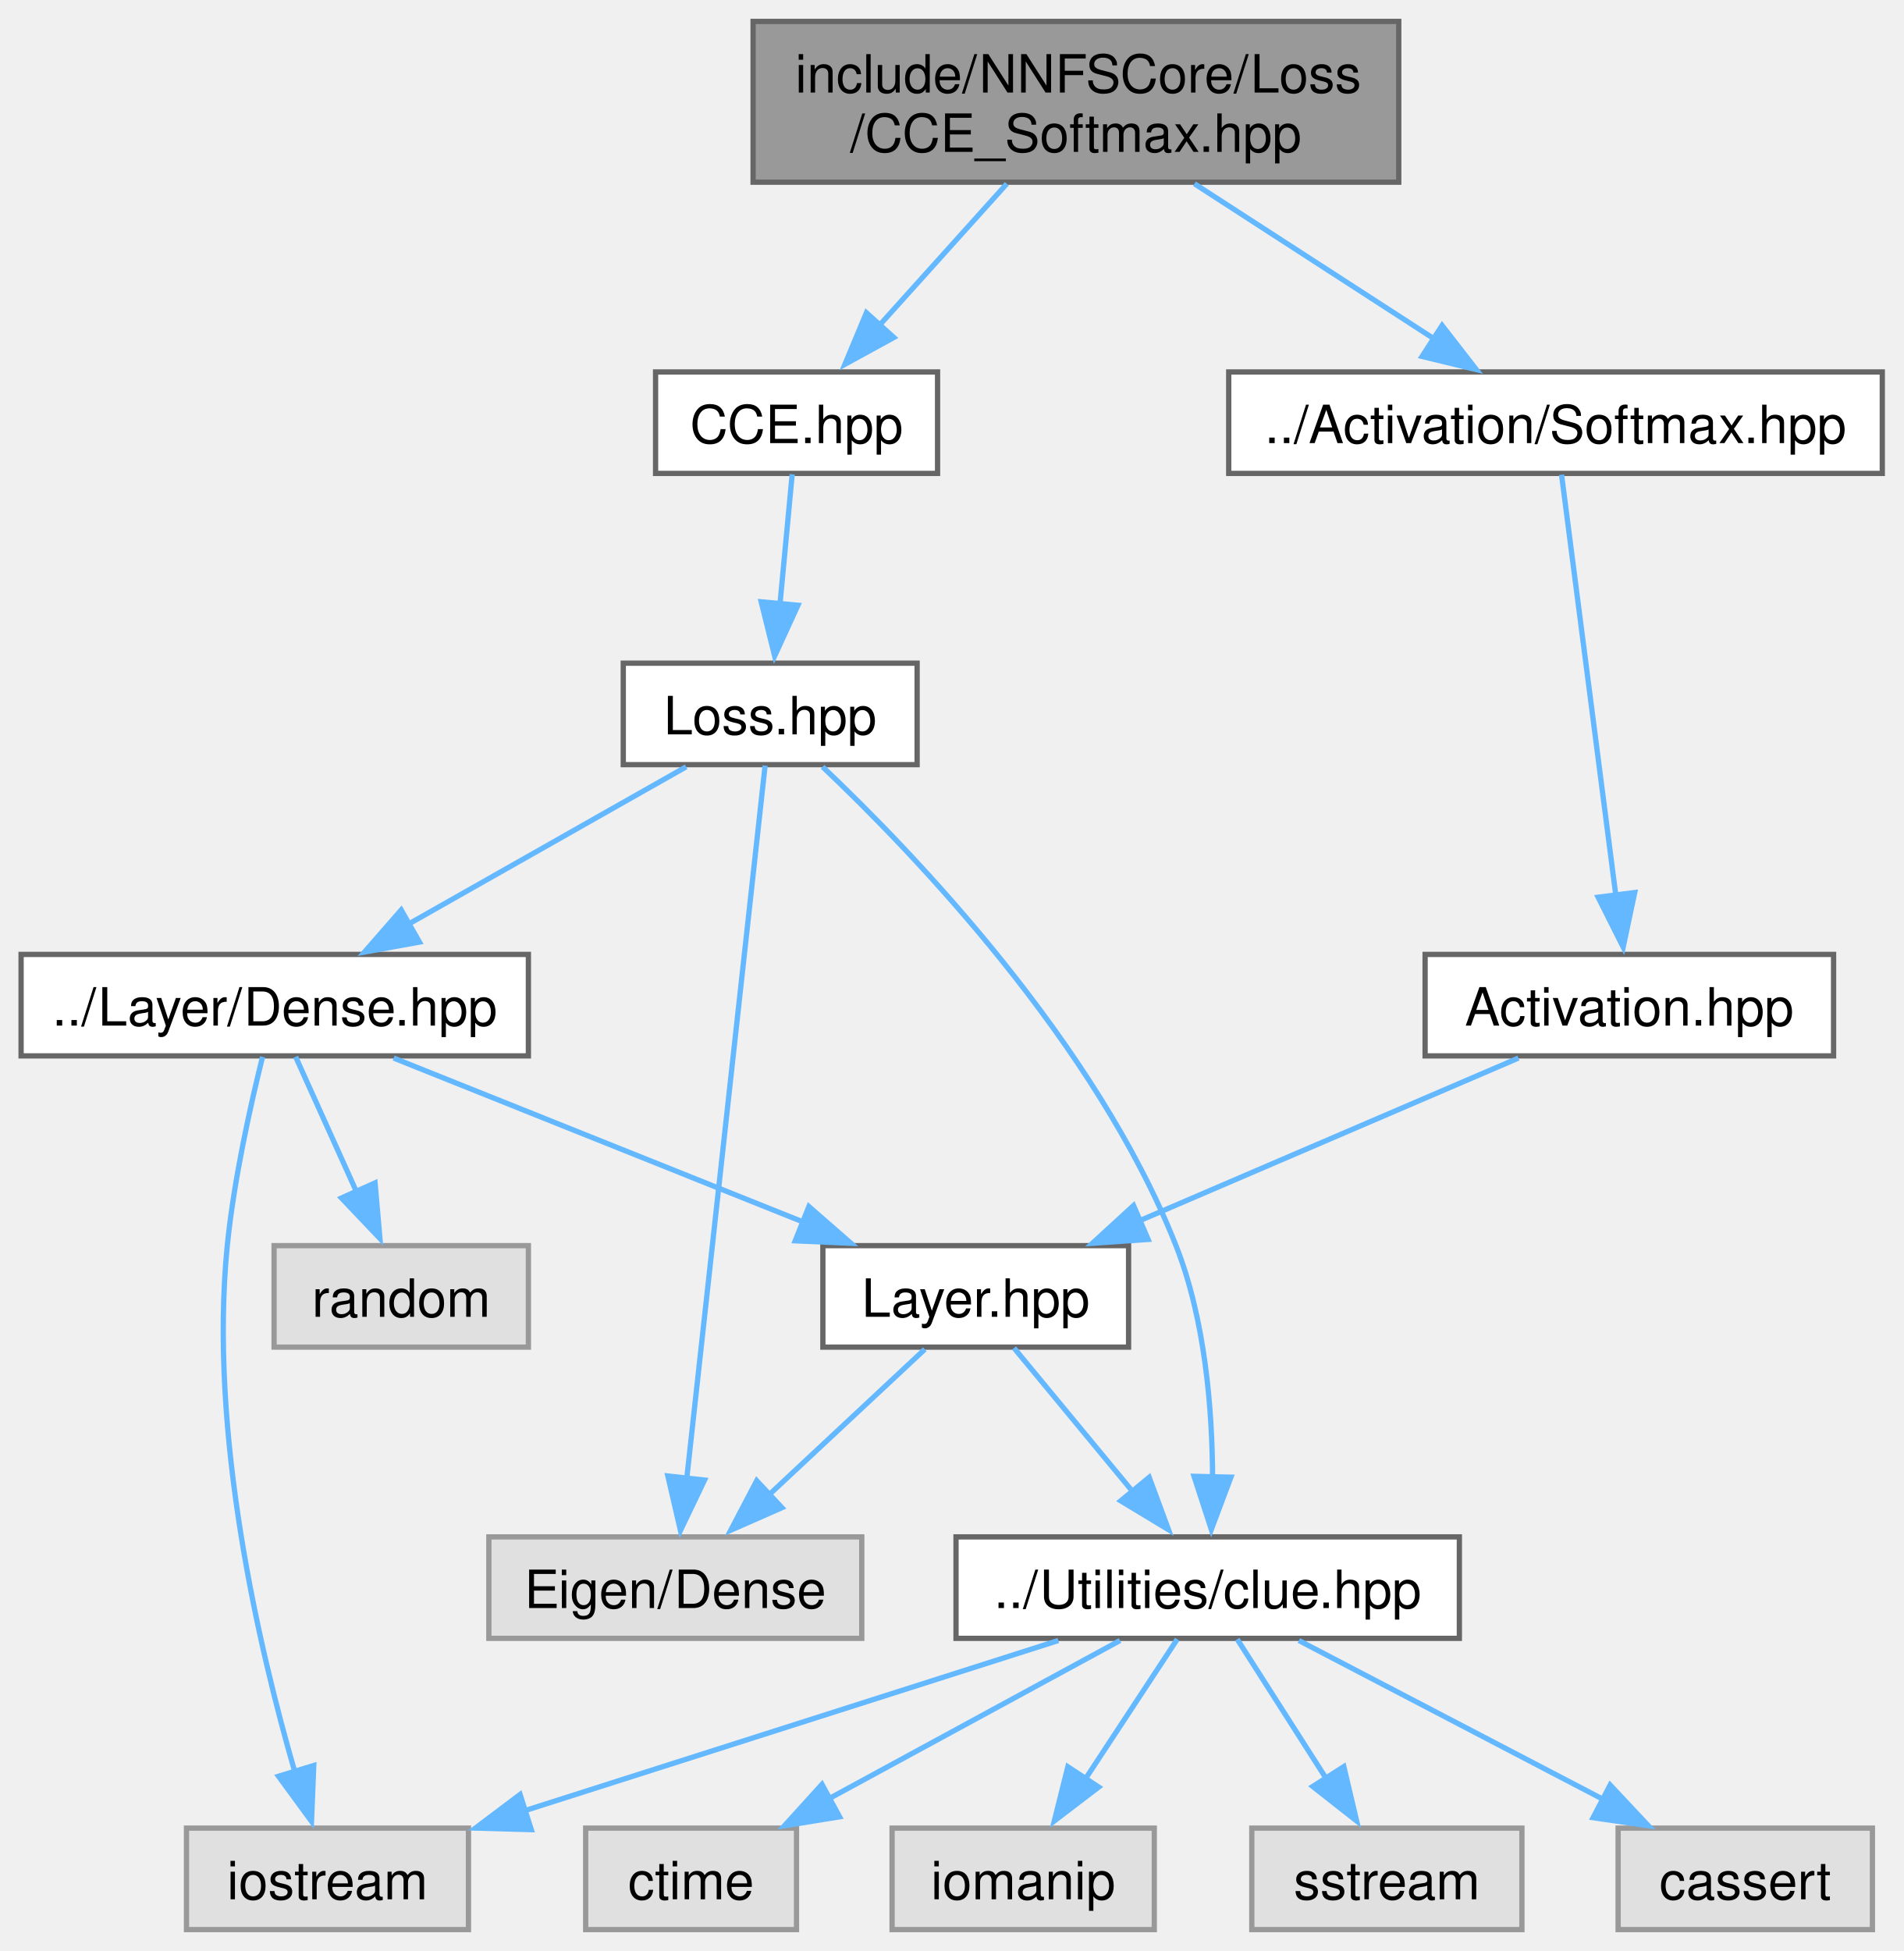
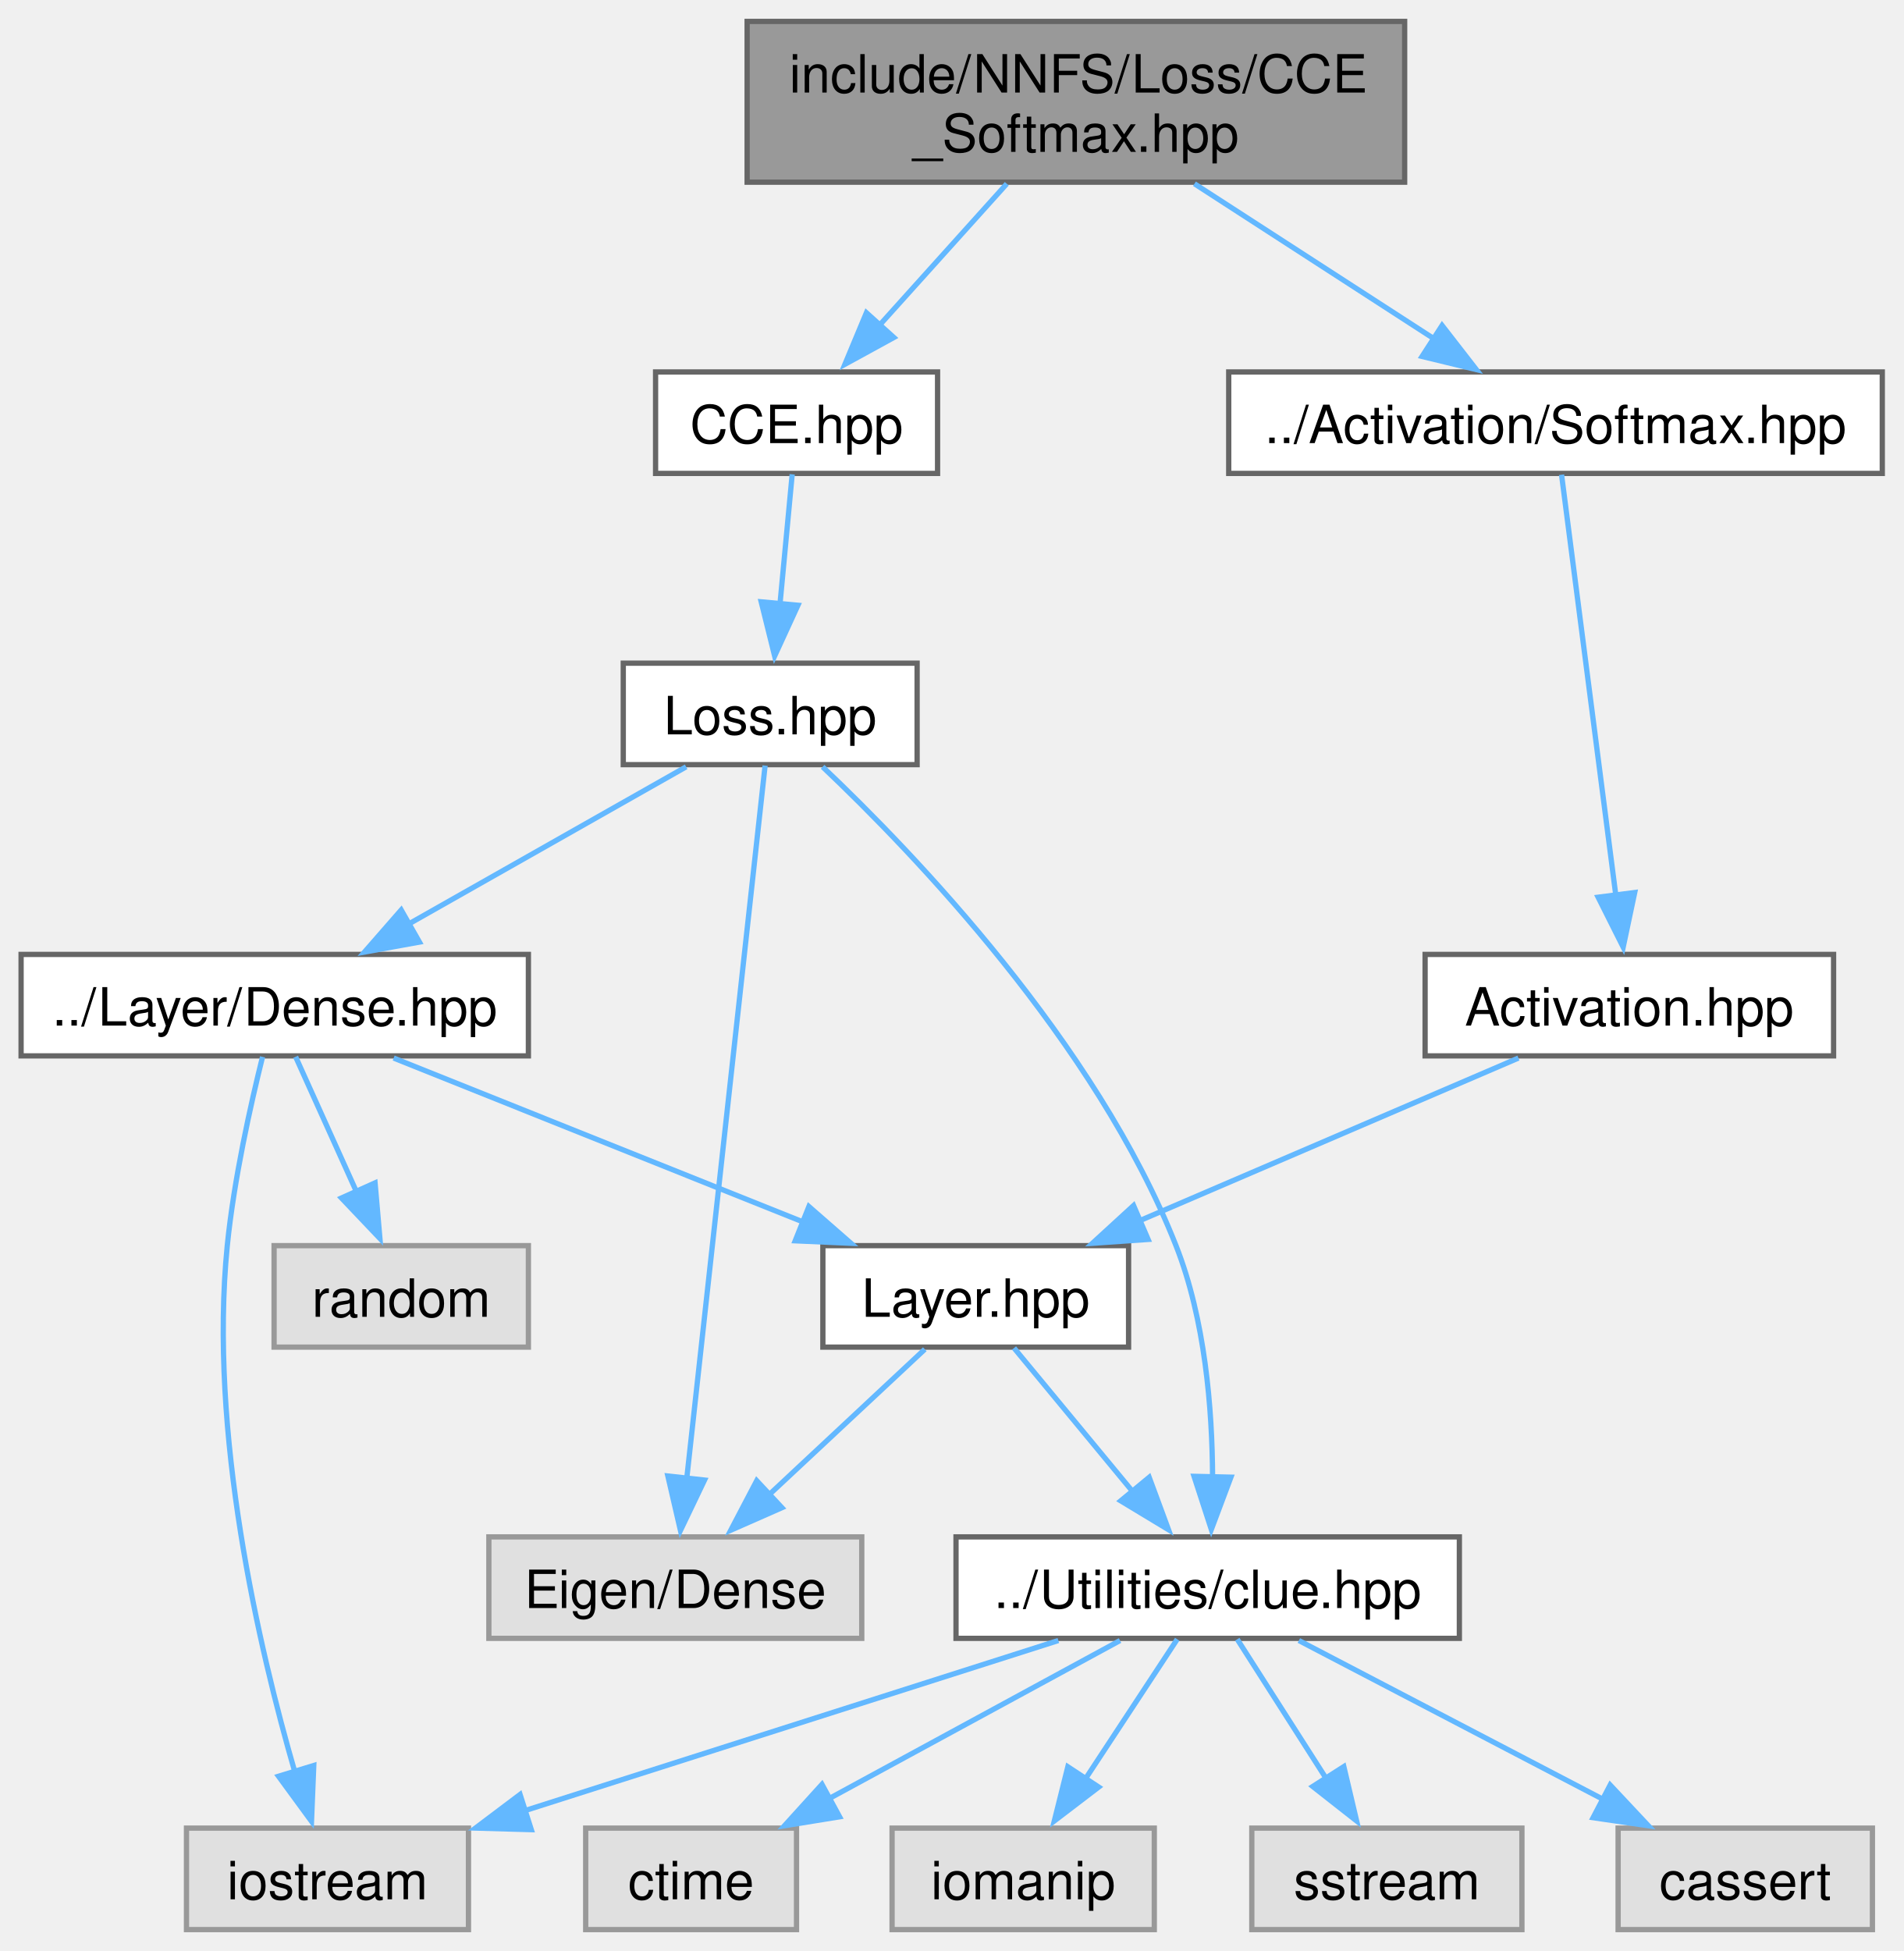
<svg xmlns="http://www.w3.org/2000/svg" xmlns:xlink="http://www.w3.org/1999/xlink" width="361pt" height="370pt" viewBox="0.00 0.00 361.12 370.00">
  <g id="graph0" class="graph" transform="scale(1 1) rotate(0) translate(4 366)">
    <g id="node1" class="node">
      <g id="a_node1">
        <a xlink:title=" ">
-           <polygon fill="#999999" stroke="#666666" points="261.38,-362 138.88,-362 138.88,-331.5 261.38,-331.5 261.38,-362" />
-           <text text-anchor="start" x="146.88" y="-348.5" font-family="Helvetica,sans-Serif" font-size="10.00">include/NNFSCore/Loss</text>
-           <text text-anchor="middle" x="200.12" y="-337.25" font-family="Helvetica,sans-Serif" font-size="10.00">/CCE_Softmax.hpp</text>
+           <polygon fill="#999999" stroke="#666666" points="262.5,-362 137.75,-362 137.75,-331.5 262.5,-331.5 262.5,-362" />
+           <text text-anchor="start" x="145.75" y="-348.5" font-family="Helvetica,sans-Serif" font-size="10.00">include/NNFS/Loss/CCE</text>
+           <text text-anchor="middle" x="200.12" y="-337.25" font-family="Helvetica,sans-Serif" font-size="10.00">_Softmax.hpp</text>
        </a>
      </g>
    </g>
    <g id="node2" class="node">
      <g id="a_node2">
        <a xlink:href="_c_c_e_8hpp.html" target="_top" xlink:title=" ">
          <polygon fill="white" stroke="#666666" points="173.88,-295.5 120.38,-295.5 120.38,-276.25 173.88,-276.25 173.88,-295.5" />
          <text text-anchor="middle" x="147.12" y="-282" font-family="Helvetica,sans-Serif" font-size="10.00">CCE.hpp</text>
        </a>
      </g>
    </g>
    <g id="edge1" class="edge">
      <path fill="none" stroke="#63b8ff" d="M187.02,-331.2C179.57,-322.92 170.21,-312.52 162.42,-303.87" />
      <polygon fill="#63b8ff" stroke="#63b8ff" points="165.59,-302.04 156.3,-296.95 160.38,-306.73 165.59,-302.04" />
    </g>
    <g id="node14" class="node">
      <g id="a_node14">
        <a xlink:href="_softmax_8hpp.html" target="_top" xlink:title=" ">
          <polygon fill="white" stroke="#666666" points="353.12,-295.5 229.12,-295.5 229.12,-276.25 353.12,-276.25 353.12,-295.5" />
          <text text-anchor="middle" x="291.12" y="-282" font-family="Helvetica,sans-Serif" font-size="10.00">../Activation/Softmax.hpp</text>
        </a>
      </g>
    </g>
    <g id="edge16" class="edge">
      <path fill="none" stroke="#63b8ff" d="M222.62,-331.2C236.47,-322.23 254.19,-310.77 268.14,-301.75" />
      <polygon fill="#63b8ff" stroke="#63b8ff" points="269.6,-304.32 276.1,-295.95 265.8,-298.44 269.6,-304.32" />
    </g>
    <g id="node3" class="node">
      <g id="a_node3">
        <a xlink:href="_loss_8hpp.html" target="_top" xlink:title=" ">
          <polygon fill="white" stroke="#666666" points="170,-240.25 114.25,-240.25 114.25,-221 170,-221 170,-240.25" />
          <text text-anchor="middle" x="142.12" y="-226.75" font-family="Helvetica,sans-Serif" font-size="10.00">Loss.hpp</text>
        </a>
      </g>
    </g>
    <g id="edge2" class="edge">
      <path fill="none" stroke="#63b8ff" d="M146.3,-276.08C145.67,-269.42 144.79,-259.99 143.99,-251.53" />
      <polygon fill="#63b8ff" stroke="#63b8ff" points="147.39,-251.24 142.97,-241.61 140.42,-251.89 147.39,-251.24" />
    </g>
    <g id="node4" class="node">
      <g id="a_node4">
        <a xlink:title=" ">
          <polygon fill="#e0e0e0" stroke="#999999" points="159.5,-74.5 88.75,-74.5 88.75,-55.25 159.5,-55.25 159.5,-74.5" />
          <text text-anchor="middle" x="124.12" y="-61" font-family="Helvetica,sans-Serif" font-size="10.00">Eigen/Dense</text>
        </a>
      </g>
    </g>
    <g id="edge3" class="edge">
      <path fill="none" stroke="#63b8ff" d="M141.16,-220.82C138.36,-195.39 130.22,-121.35 126.3,-85.62" />
      <polygon fill="#63b8ff" stroke="#63b8ff" points="129.67,-85.28 125.1,-75.72 122.71,-86.05 129.67,-85.28" />
    </g>
    <g id="node5" class="node">
      <g id="a_node5">
        <a xlink:href="clue_8hpp.html" target="_top" xlink:title=" ">
          <polygon fill="white" stroke="#666666" points="272.88,-74.5 177.38,-74.5 177.38,-55.25 272.88,-55.25 272.88,-74.5" />
          <text text-anchor="middle" x="225.12" y="-61" font-family="Helvetica,sans-Serif" font-size="10.00">../Utilities/clue.hpp</text>
        </a>
      </g>
    </g>
    <g id="edge4" class="edge">
      <path fill="none" stroke="#63b8ff" d="M152.07,-220.59C169.22,-204.34 203.96,-168.25 219.12,-129.75 224.63,-115.77 226,-98.79 226.06,-85.85" />
      <polygon fill="#63b8ff" stroke="#63b8ff" points="229.54,-85.83 225.82,-75.91 222.54,-85.99 229.54,-85.83" />
    </g>
    <g id="node11" class="node">
      <g id="a_node11">
        <a xlink:href="_dense_8hpp.html" target="_top" xlink:title=" ">
          <polygon fill="white" stroke="#666666" points="96.25,-185 0,-185 0,-165.75 96.25,-165.75 96.25,-185" />
          <text text-anchor="middle" x="48.12" y="-171.5" font-family="Helvetica,sans-Serif" font-size="10.00">../Layer/Dense.hpp</text>
        </a>
      </g>
    </g>
    <g id="edge10" class="edge">
      <path fill="none" stroke="#63b8ff" d="M126.18,-220.59C111.73,-212.41 90.19,-200.21 73.4,-190.69" />
      <polygon fill="#63b8ff" stroke="#63b8ff" points="75.58,-187.34 65.15,-185.45 72.12,-193.43 75.58,-187.34" />
    </g>
    <g id="node6" class="node">
      <g id="a_node6">
        <a xlink:title=" ">
          <polygon fill="#e0e0e0" stroke="#999999" points="215,-19.25 165.25,-19.25 165.25,0 215,0 215,-19.25" />
          <text text-anchor="middle" x="190.12" y="-5.75" font-family="Helvetica,sans-Serif" font-size="10.00">iomanip</text>
        </a>
      </g>
    </g>
    <g id="edge5" class="edge">
      <path fill="none" stroke="#63b8ff" d="M219.35,-55.08C214.66,-47.96 207.91,-37.68 202.07,-28.8" />
      <polygon fill="#63b8ff" stroke="#63b8ff" points="204.45,-27.04 196.03,-20.61 198.6,-30.89 204.45,-27.04" />
    </g>
    <g id="node7" class="node">
      <g id="a_node7">
        <a xlink:title=" ">
          <polygon fill="#e0e0e0" stroke="#999999" points="284.75,-19.25 233.5,-19.25 233.5,0 284.75,0 284.75,-19.25" />
          <text text-anchor="middle" x="259.12" y="-5.75" font-family="Helvetica,sans-Serif" font-size="10.00">sstream</text>
        </a>
      </g>
    </g>
    <g id="edge6" class="edge">
      <path fill="none" stroke="#63b8ff" d="M230.74,-55.08C235.29,-47.96 241.85,-37.68 247.52,-28.8" />
      <polygon fill="#63b8ff" stroke="#63b8ff" points="250.96,-30.92 253.39,-20.61 245.06,-27.15 250.96,-30.92" />
    </g>
    <g id="node8" class="node">
      <g id="a_node8">
        <a xlink:title=" ">
          <polygon fill="#e0e0e0" stroke="#999999" points="351.25,-19.25 303,-19.25 303,0 351.25,0 351.25,-19.25" />
          <text text-anchor="middle" x="327.12" y="-5.75" font-family="Helvetica,sans-Serif" font-size="10.00">cassert</text>
        </a>
      </g>
    </g>
    <g id="edge7" class="edge">
      <path fill="none" stroke="#63b8ff" d="M242.43,-54.84C258.25,-46.58 281.92,-34.23 300.21,-24.68" />
      <polygon fill="#63b8ff" stroke="#63b8ff" points="301.49,-27.43 308.74,-19.7 298.25,-21.23 301.49,-27.43" />
    </g>
    <g id="node9" class="node">
      <g id="a_node9">
        <a xlink:title=" ">
          <polygon fill="#e0e0e0" stroke="#999999" points="84.88,-19.25 31.38,-19.25 31.38,0 84.88,0 84.88,-19.25" />
          <text text-anchor="middle" x="58.12" y="-5.75" font-family="Helvetica,sans-Serif" font-size="10.00">iostream</text>
        </a>
      </g>
    </g>
    <g id="edge8" class="edge">
      <path fill="none" stroke="#63b8ff" d="M196.8,-54.84C168.91,-45.95 126.16,-32.32 95.5,-22.54" />
      <polygon fill="#63b8ff" stroke="#63b8ff" points="96.8,-18.96 86.21,-19.26 94.67,-25.63 96.8,-18.96" />
    </g>
    <g id="node10" class="node">
      <g id="a_node10">
        <a xlink:title=" ">
          <polygon fill="#e0e0e0" stroke="#999999" points="147.12,-19.25 107.12,-19.25 107.12,0 147.12,0 147.12,-19.25" />
          <text text-anchor="middle" x="127.12" y="-5.75" font-family="Helvetica,sans-Serif" font-size="10.00">ctime</text>
        </a>
      </g>
    </g>
    <g id="edge9" class="edge">
      <path fill="none" stroke="#63b8ff" d="M208.5,-54.84C193.44,-46.66 170.98,-34.46 153.47,-24.94" />
      <polygon fill="#63b8ff" stroke="#63b8ff" points="155.29,-21.4 144.83,-19.7 151.95,-27.55 155.29,-21.4" />
    </g>
    <g id="edge11" class="edge">
      <path fill="none" stroke="#63b8ff" d="M45.81,-165.56C43.58,-156.62 40.38,-142.33 39.12,-129.75 35.58,-94.27 45.15,-53.3 51.96,-29.83" />
      <polygon fill="#63b8ff" stroke="#63b8ff" points="55.53,-31.13 55.1,-20.54 48.84,-29.09 55.53,-31.13" />
    </g>
    <g id="node12" class="node">
      <g id="a_node12">
        <a xlink:title=" ">
          <polygon fill="#e0e0e0" stroke="#999999" points="96.25,-129.75 48,-129.75 48,-110.5 96.25,-110.5 96.25,-129.75" />
          <text text-anchor="middle" x="72.12" y="-116.25" font-family="Helvetica,sans-Serif" font-size="10.00">random</text>
        </a>
      </g>
    </g>
    <g id="edge12" class="edge">
      <path fill="none" stroke="#63b8ff" d="M52.09,-165.58C55.23,-158.61 59.73,-148.62 63.68,-139.87" />
      <polygon fill="#63b8ff" stroke="#63b8ff" points="67.16,-141.66 68.08,-131.11 60.78,-138.79 67.16,-141.66" />
    </g>
    <g id="node13" class="node">
      <g id="a_node13">
        <a xlink:href="_layer_8hpp.html" target="_top" xlink:title=" ">
          <polygon fill="white" stroke="#666666" points="210.12,-129.75 152.12,-129.75 152.12,-110.5 210.12,-110.5 210.12,-129.75" />
          <text text-anchor="middle" x="181.12" y="-116.25" font-family="Helvetica,sans-Serif" font-size="10.00">Layer.hpp</text>
        </a>
      </g>
    </g>
    <g id="edge13" class="edge">
      <path fill="none" stroke="#63b8ff" d="M70.69,-165.34C91.99,-156.81 124.19,-143.92 148.33,-134.26" />
      <polygon fill="#63b8ff" stroke="#63b8ff" points="149.47,-137.17 157.45,-130.2 146.87,-130.67 149.47,-137.17" />
    </g>
    <g id="edge14" class="edge">
      <path fill="none" stroke="#63b8ff" d="M171.46,-110.09C163.3,-102.47 151.42,-91.37 141.6,-82.2" />
      <polygon fill="#63b8ff" stroke="#63b8ff" points="144.35,-80.04 134.65,-75.77 139.57,-85.16 144.35,-80.04" />
    </g>
    <g id="edge15" class="edge">
      <path fill="none" stroke="#63b8ff" d="M188.39,-110.33C194.47,-102.98 203.32,-92.26 210.82,-83.19" />
      <polygon fill="#63b8ff" stroke="#63b8ff" points="214.03,-85.8 217.7,-75.86 208.63,-81.34 214.03,-85.8" />
    </g>
    <g id="node15" class="node">
      <g id="a_node15">
        <a xlink:href="_activation_8hpp.html" target="_top" xlink:title=" ">
          <polygon fill="white" stroke="#666666" points="343.88,-185 266.38,-185 266.38,-165.75 343.88,-165.75 343.88,-185" />
          <text text-anchor="middle" x="305.12" y="-171.5" font-family="Helvetica,sans-Serif" font-size="10.00">Activation.hpp</text>
        </a>
      </g>
    </g>
    <g id="edge17" class="edge">
      <path fill="none" stroke="#63b8ff" d="M292.27,-276C294.51,-258.67 299.5,-219.98 302.56,-196.24" />
      <polygon fill="#63b8ff" stroke="#63b8ff" points="306.15,-196.74 303.96,-186.38 299.21,-195.85 306.15,-196.74" />
    </g>
    <g id="edge18" class="edge">
      <path fill="none" stroke="#63b8ff" d="M284.09,-165.34C264.41,-156.89 234.75,-144.15 212.31,-134.52" />
      <polygon fill="#63b8ff" stroke="#63b8ff" points="213.83,-130.93 203.26,-130.2 211.07,-137.36 213.83,-130.93" />
    </g>
  </g>
</svg>
